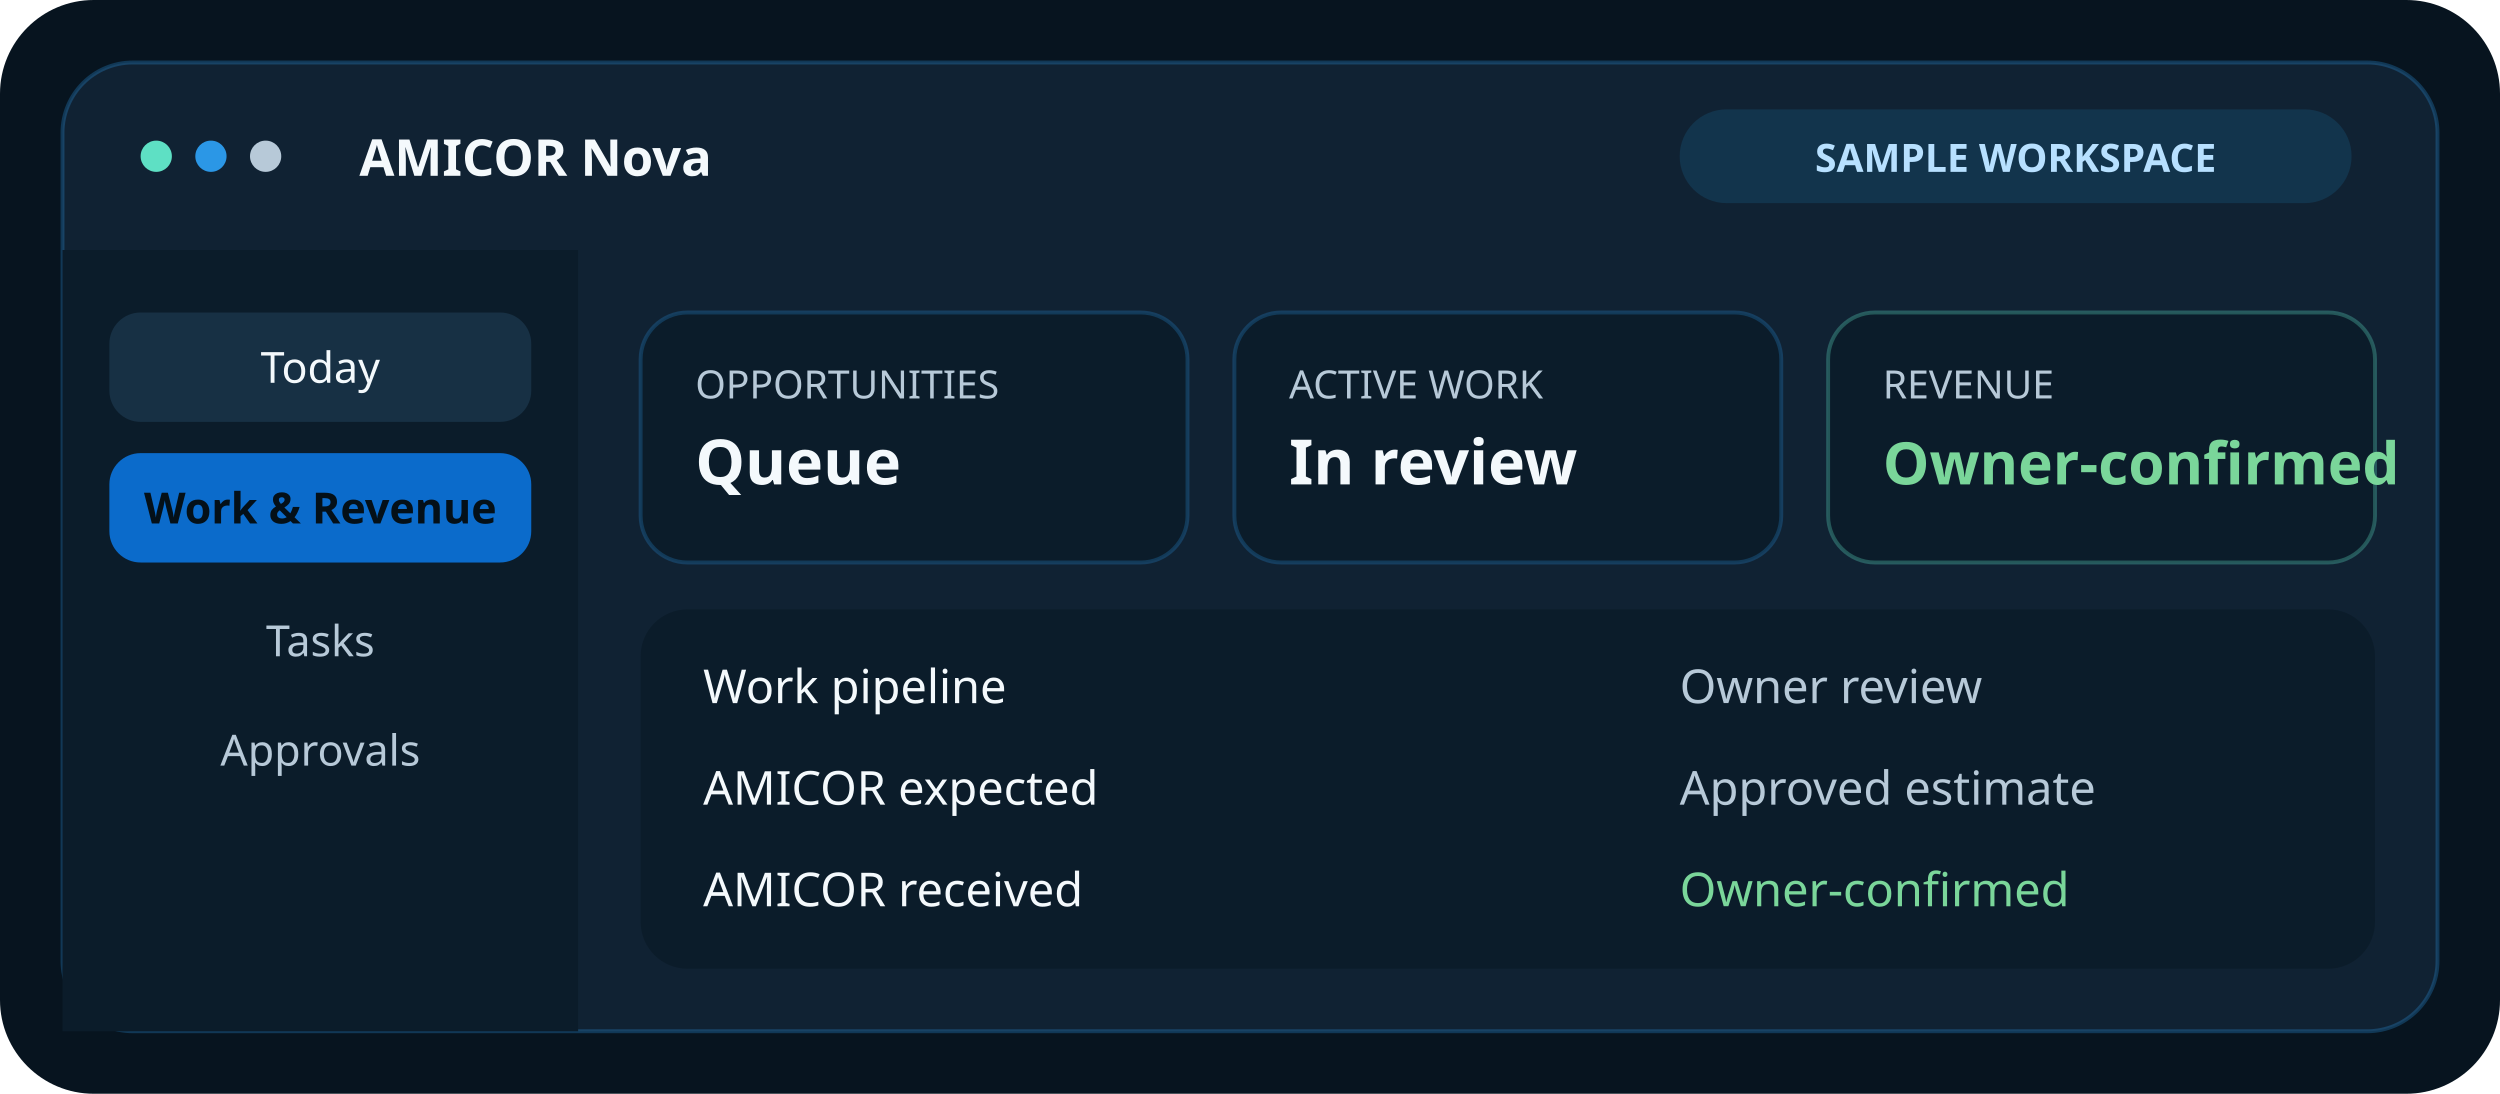
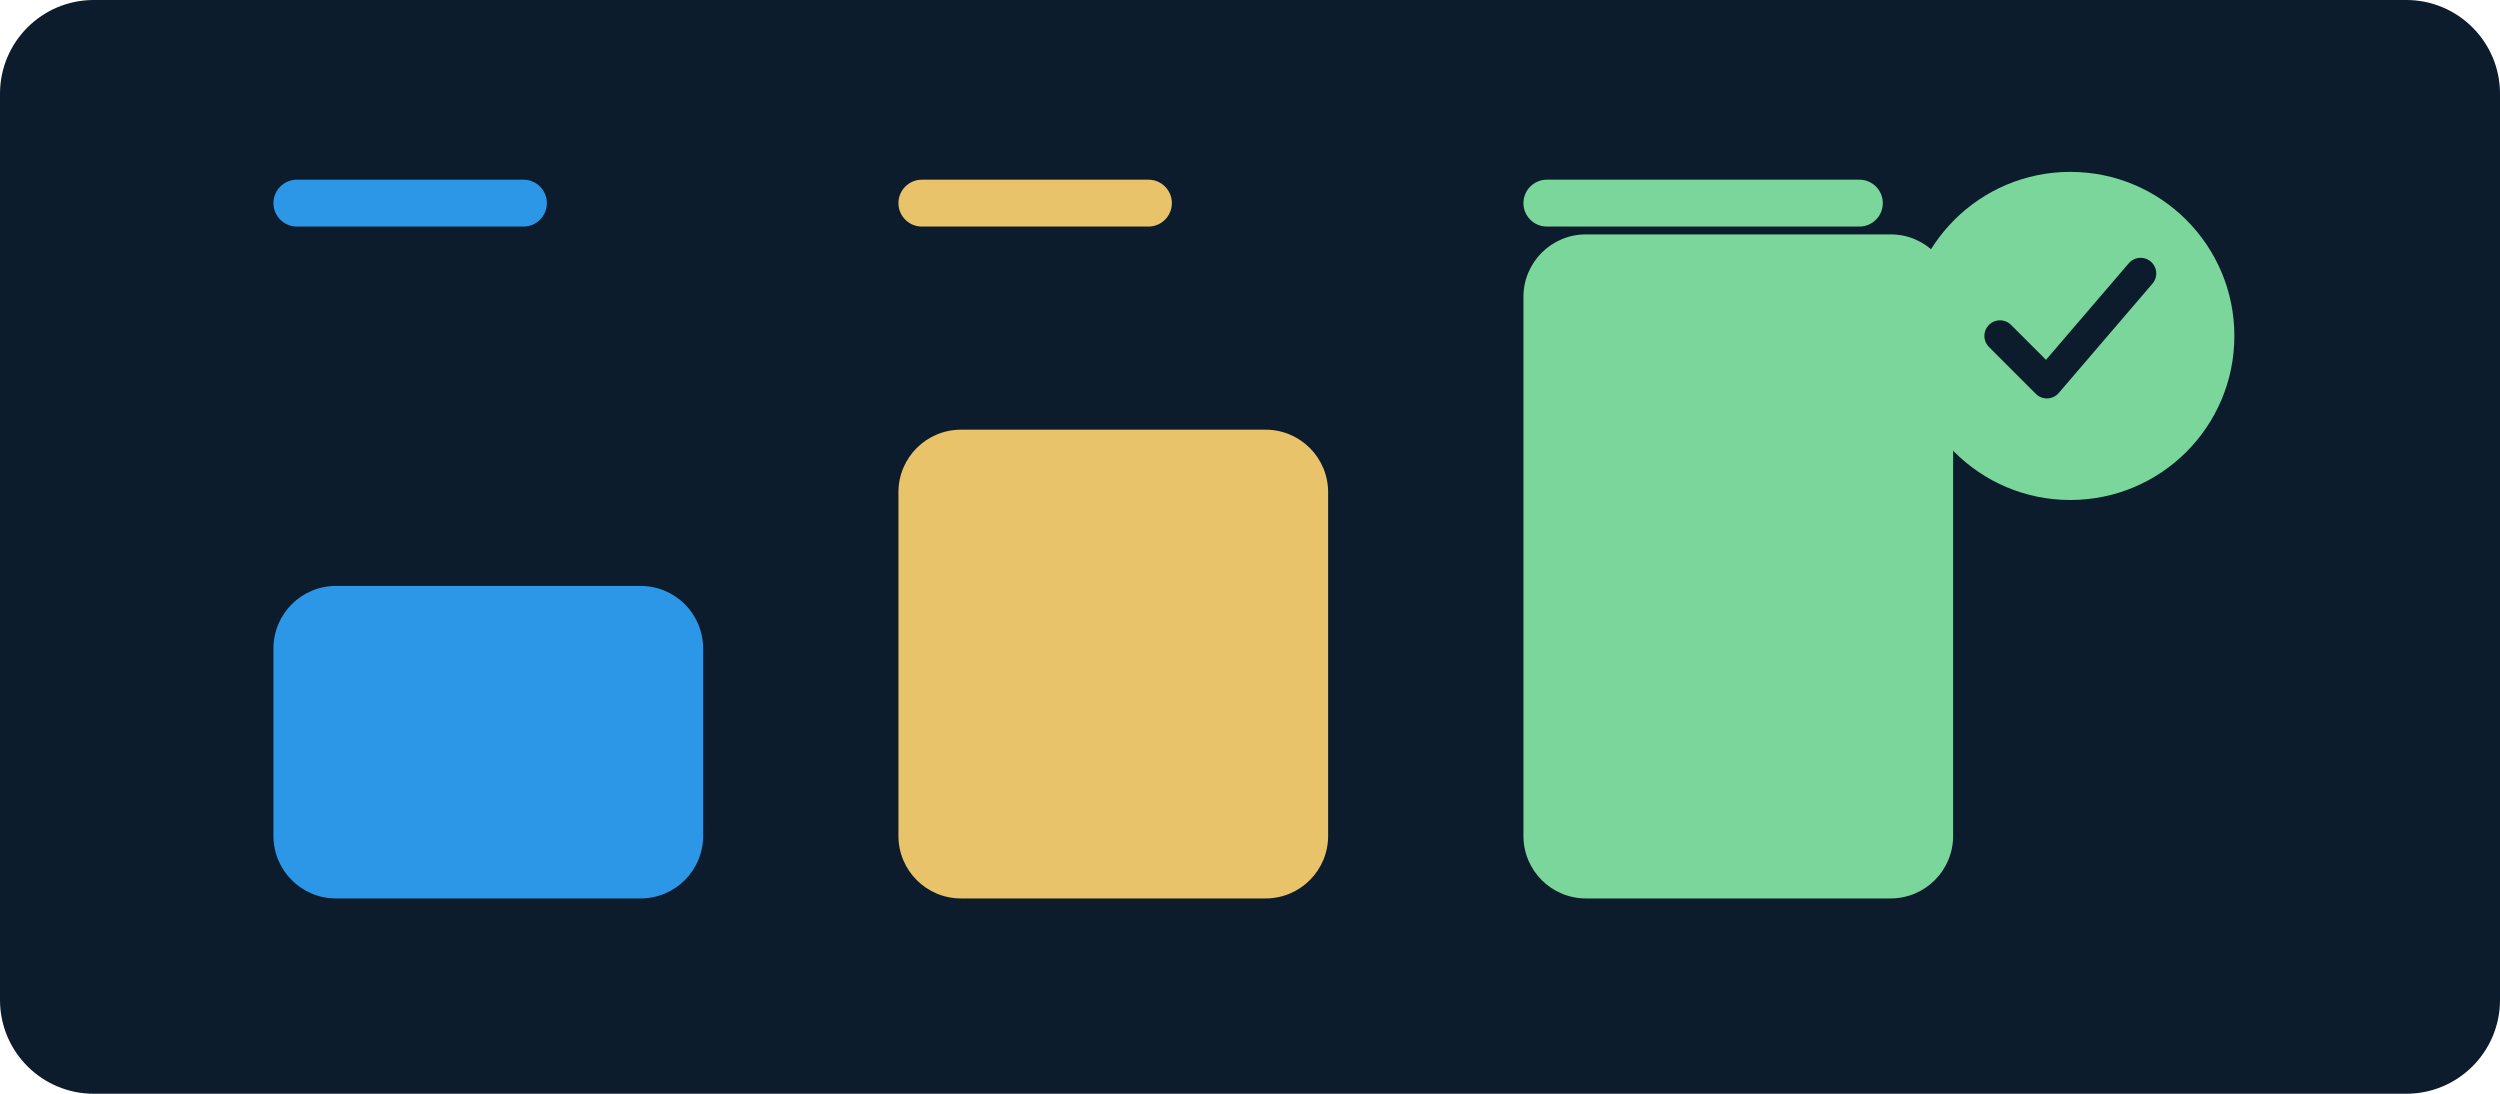
<svg xmlns="http://www.w3.org/2000/svg" width="640" height="280" viewBox="0 0 640 280" role="img" aria-labelledby="wrTitle wrDesc">
-   <rect width="640" height="280" rx="24" fill="#07141f" />
-   <rect x="16" y="16" width="608" height="248" rx="18" fill="#102233" stroke="#2b97e6" stroke-opacity=".28" />
-   <circle cx="40" cy="40" r="4" fill="#5ee0c4" />
-   <circle cx="54" cy="40" r="4" fill="#2b97e6" />
-   <circle cx="68" cy="40" r="4" fill="#b7c9d8" />
-   <text x="92" y="45" fill="#f4f9fc" font-family="Segoe UI, sans-serif" font-size="13" font-weight="700">AMICOR Nova</text>
-   <rect x="430" y="28" width="172" height="24" rx="12" fill="#12344c" />
-   <text x="516" y="44" text-anchor="middle" fill="#b7e0ff" font-family="Segoe UI, sans-serif" font-size="10" font-weight="700">SAMPLE WORKSPACE</text>
-   <rect x="16" y="64" width="132" height="200" fill="#0b1c2a" />
-   <rect x="28" y="80" width="108" height="28" rx="8" fill="#173044" />
-   <text x="82" y="98" text-anchor="middle" fill="#f4f9fc" font-family="Segoe UI, sans-serif" font-size="11">Today</text>
-   <rect x="28" y="116" width="108" height="28" rx="8" fill="#0b6bcb" />
-   <text x="82" y="134" text-anchor="middle" fill="#041018" font-family="Segoe UI, sans-serif" font-size="11" font-weight="700">Work &amp; Revenue</text>
-   <text x="82" y="168" text-anchor="middle" fill="#b7c9d8" font-family="Segoe UI, sans-serif" font-size="11">Tasks</text>
-   <text x="82" y="196" text-anchor="middle" fill="#b7c9d8" font-family="Segoe UI, sans-serif" font-size="11">Approvals</text>
-   <rect x="164" y="80" width="140" height="64" rx="12" fill="#0b1c2a" stroke="#2b97e6" stroke-opacity=".25" />
-   <text x="178" y="102" fill="#b7c9d8" font-family="Segoe UI, sans-serif" font-size="10">OPPORTUNITIES</text>
-   <text x="178" y="124" fill="#f4f9fc" font-family="Segoe UI, sans-serif" font-size="16" font-weight="700">Queue</text>
-   <rect x="316" y="80" width="140" height="64" rx="12" fill="#0b1c2a" stroke="#2b97e6" stroke-opacity=".25" />
-   <text x="330" y="102" fill="#b7c9d8" font-family="Segoe UI, sans-serif" font-size="10">ACTIVE WORK</text>
-   <text x="330" y="124" fill="#f4f9fc" font-family="Segoe UI, sans-serif" font-size="16" font-weight="700">In review</text>
-   <rect x="468" y="80" width="140" height="64" rx="12" fill="#0b1c2a" stroke="#5ee0c4" stroke-opacity=".3" />
-   <text x="482" y="102" fill="#b7c9d8" font-family="Segoe UI, sans-serif" font-size="10">REVENUE</text>
-   <text x="482" y="124" fill="#7ad69a" font-family="Segoe UI, sans-serif" font-size="15" font-weight="700">Owner-confirmed</text>
-   <rect x="164" y="156" width="444" height="92" rx="12" fill="#0b1c2a" />
-   <text x="180" y="180" fill="#f4f9fc" font-family="Segoe UI, sans-serif" font-size="12">Work pipeline</text>
-   <text x="430" y="180" fill="#b7c9d8" font-family="Segoe UI, sans-serif" font-size="12">Owner review</text>
-   <text x="180" y="206" fill="#f4f9fc" font-family="Segoe UI, sans-serif" font-size="12">AMICOR expected</text>
-   <text x="430" y="206" fill="#b7c9d8" font-family="Segoe UI, sans-serif" font-size="12">Approved estimate</text>
-   <text x="180" y="232" fill="#f4f9fc" font-family="Segoe UI, sans-serif" font-size="12">AMICOR received</text>
-   <text x="430" y="232" fill="#7ad69a" font-family="Segoe UI, sans-serif" font-size="12">Owner-confirmed</text>
+   <rect width="640" height="280" rx="24" fill="#0c1c2c" />
+   <rect x="70" y="150" width="110" height="80" rx="16" fill="#2b97e6" />
+   <rect x="230" y="110" width="110" height="120" rx="16" fill="#e8c36a" />
+   <rect x="390" y="60" width="110" height="170" rx="16" fill="#7ad69a" />
+   <circle cx="530" cy="86" r="42" fill="#7ad69a" />
+   <path d="M512 86l12 12 24-28" fill="none" stroke="#0c1c2c" stroke-width="8" stroke-linecap="round" stroke-linejoin="round" />
+   <rect x="70" y="46" width="70" height="12" rx="6" fill="#2b97e6" />
+   <rect x="230" y="46" width="70" height="12" rx="6" fill="#e8c36a" />
+   <rect x="390" y="46" width="92" height="12" rx="6" fill="#7ad69a" />
</svg>
